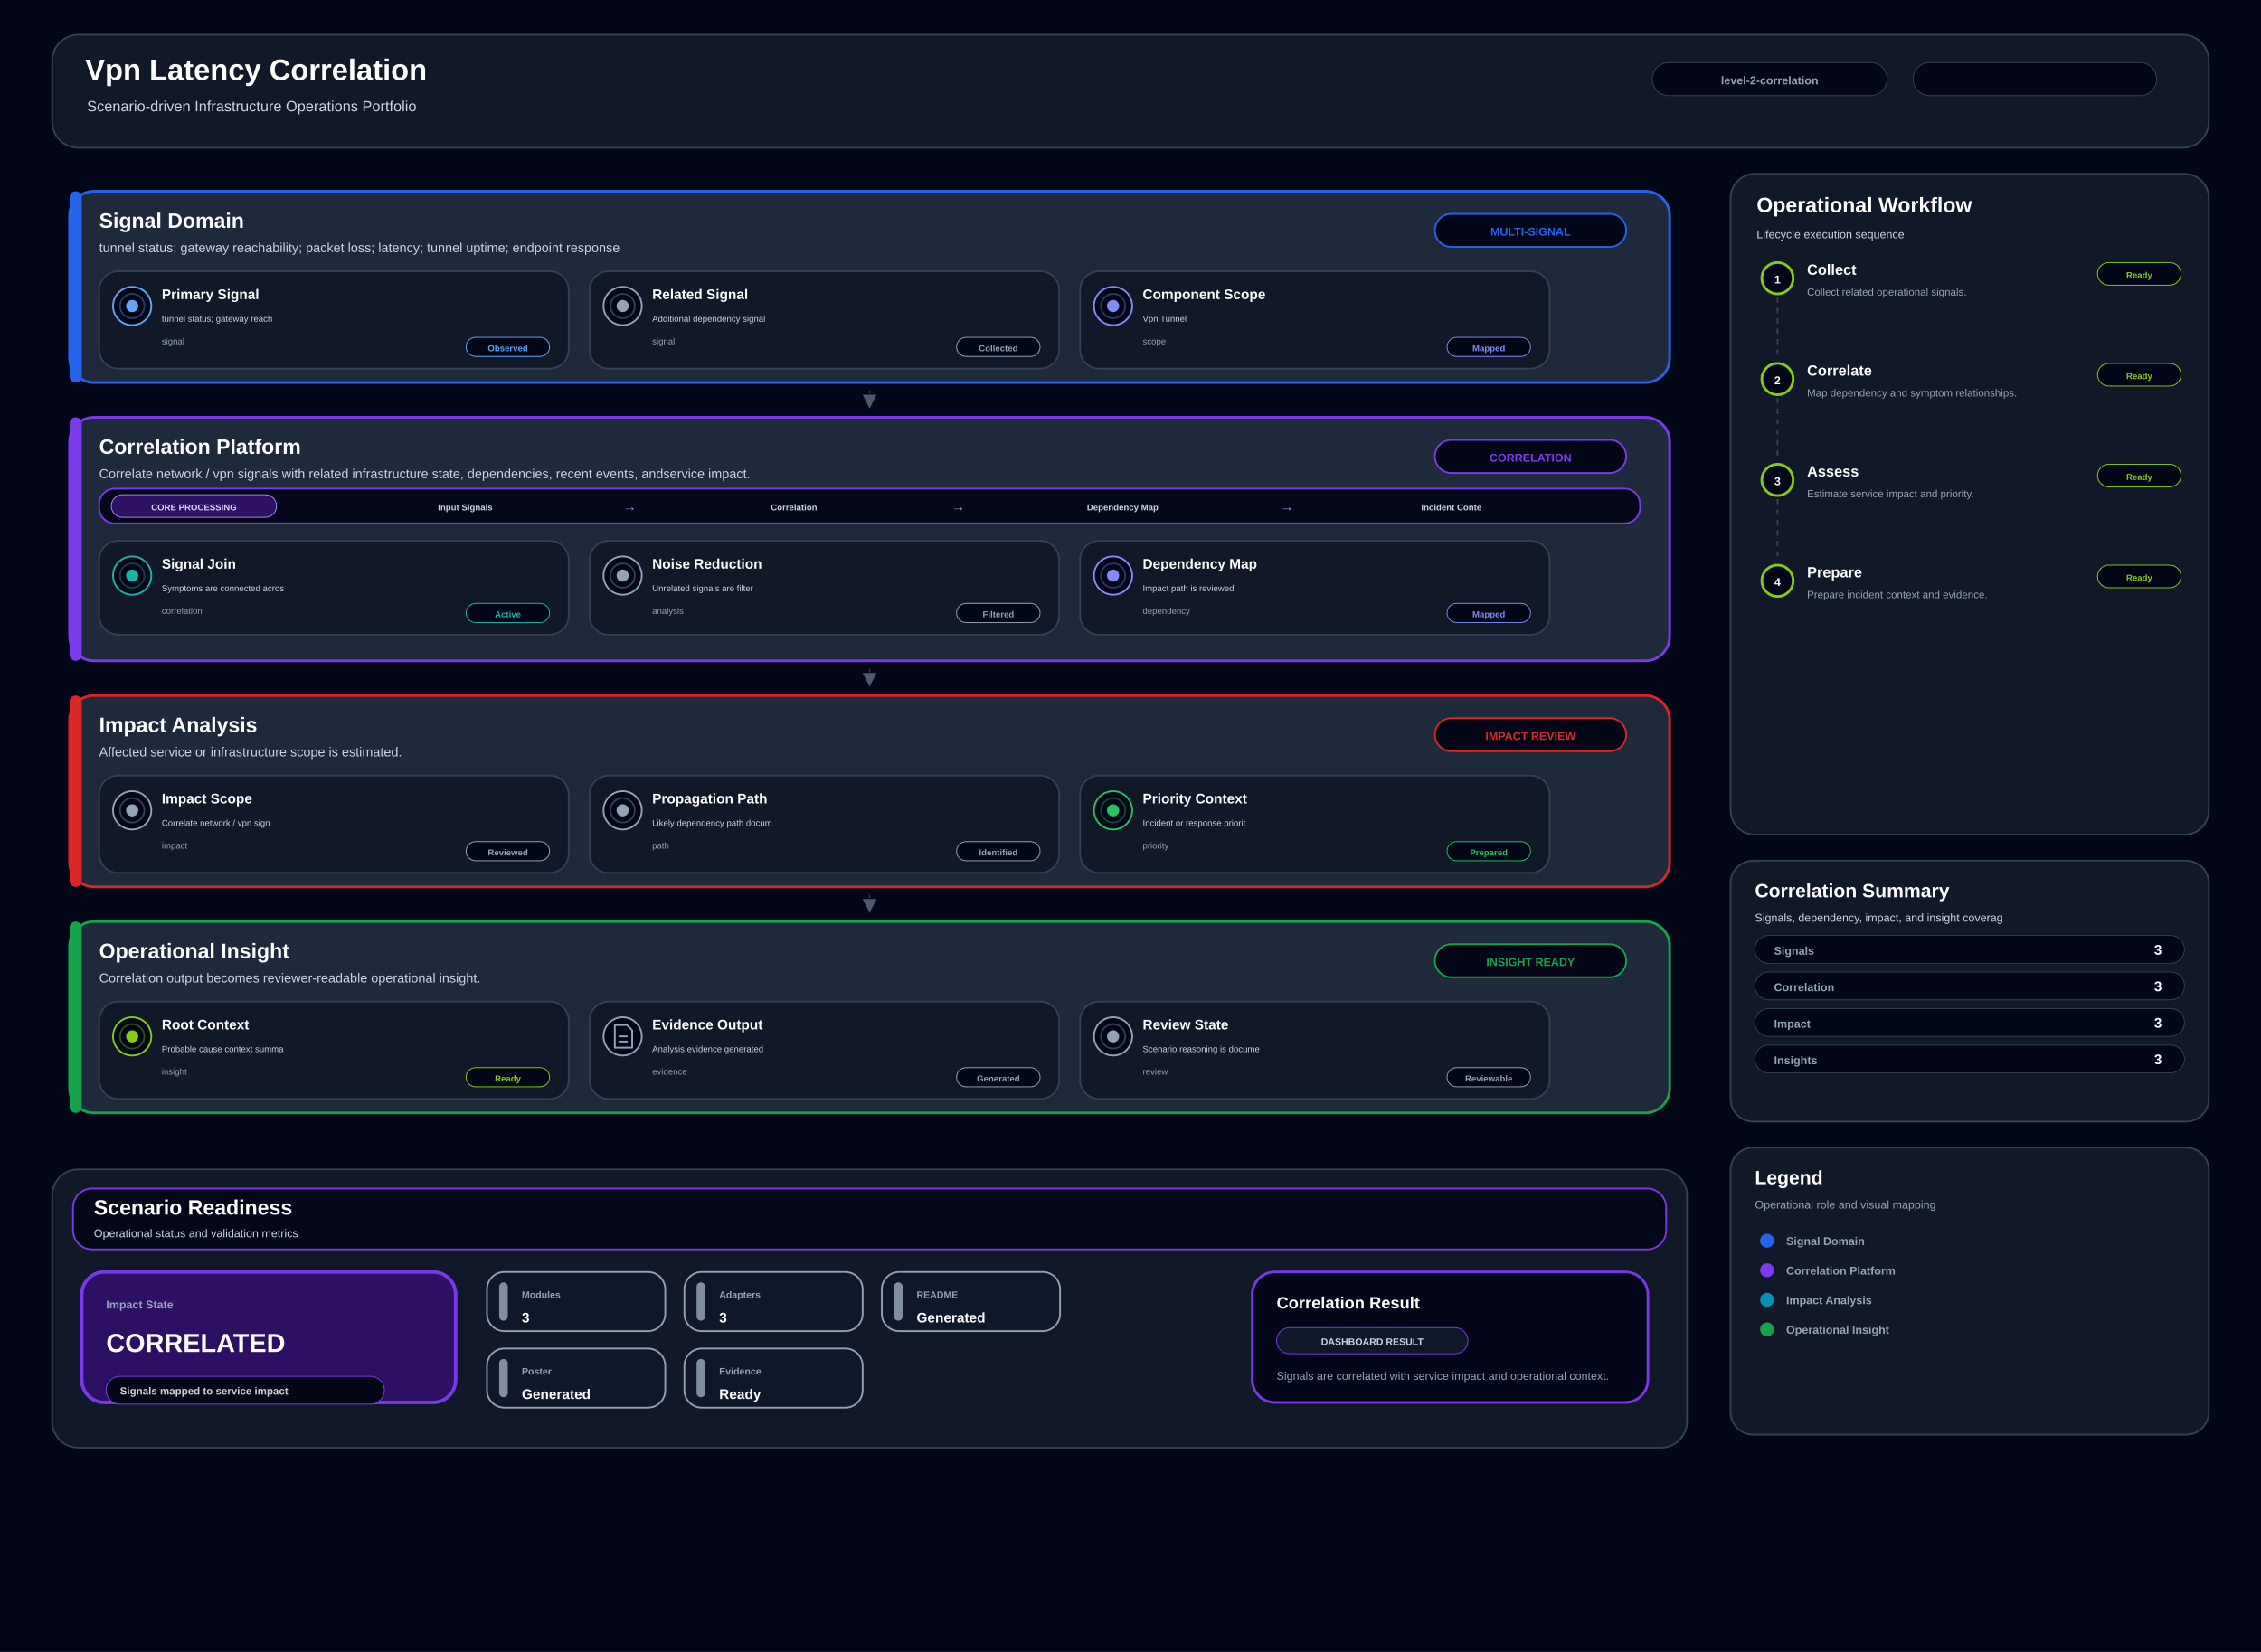
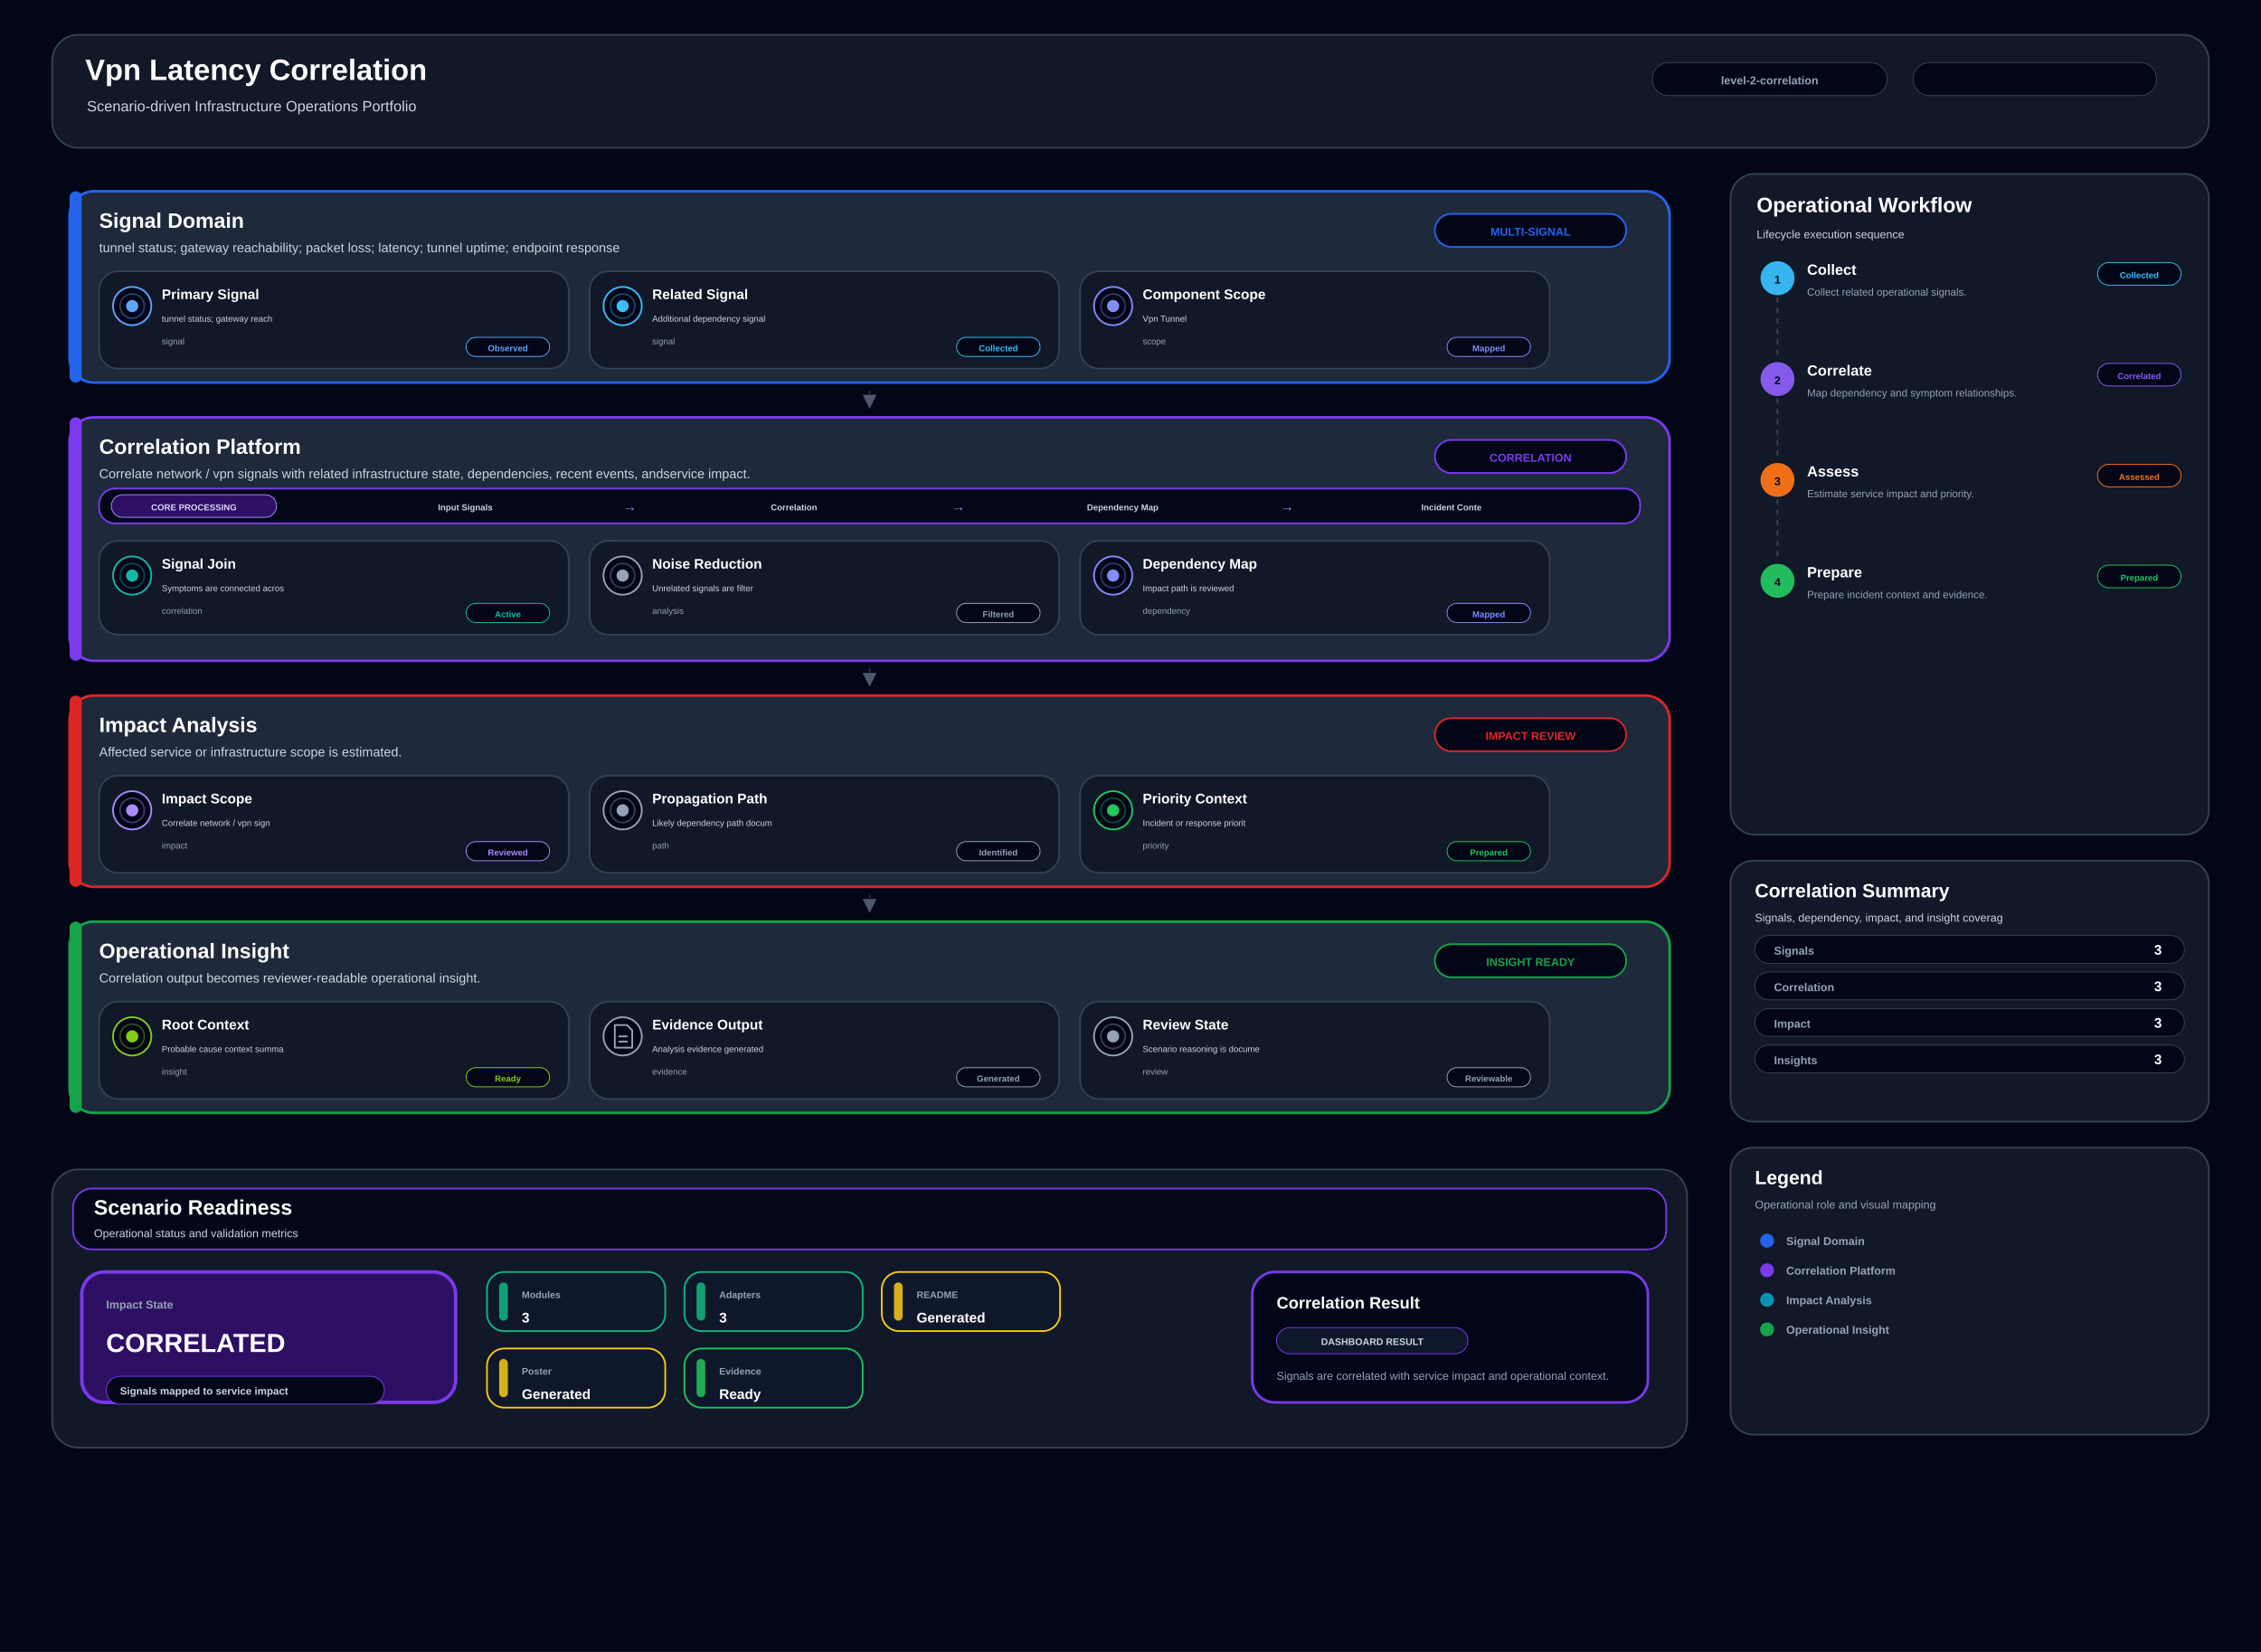
<svg xmlns="http://www.w3.org/2000/svg" width="2600" height="1900" viewBox="0 0 2600 1900" font-family="Arial, Helvetica, sans-serif">
  <style>text { font-family: Arial, Helvetica, sans-serif; letter-spacing: normal; word-spacing: normal; text-rendering: optimizeLegibility; font-kerning: normal; }</style>
  <style>text { font-family: Arial, Helvetica, sans-serif; letter-spacing: normal; word-spacing: normal; text-rendering: optimizeLegibility; font-kerning: normal; }</style>
  <rect width="2600" height="1900" fill="#020617" />
  <rect x="60" y="40" width="2480" height="130" rx="30" fill="#111827" stroke="#334155" stroke-width="2" />
  <text x="98" y="92" fill="#ffffff" font-size="34" font-weight="bold">Vpn Latency Correlation</text>
  <text x="100" y="128" fill="#cbd5e1" font-size="17">Scenario-driven Infrastructure Operations Portfolio</text>
  <rect x="1900" y="72" width="270" height="38" rx="19" fill="#020617" stroke="#334155" stroke-width="1" />
  <text x="2035" y="97" fill="#94a3b8" font-size="13" text-anchor="middle" font-weight="bold">level-2-correlation</text>
  <rect x="2200" y="72" width="280" height="38" rx="19" fill="#020617" stroke="#334155" stroke-width="1" />
  <text x="2340" y="97" fill="#94a3b8" font-size="13" text-anchor="middle" font-weight="bold" />
  <rect x="80" y="220" width="1840" height="220" rx="28" fill="#1e293b" stroke="#2563eb" stroke-width="3" />
  <rect x="80" y="220" width="14" height="220" rx="7" fill="#2563eb" />
  <text x="114" y="262" fill="#ffffff" font-size="24" font-weight="bold">Signal Domain</text>
  <text x="114" y="290" fill="#cbd5e1" font-size="15">tunnel status; gateway reachability; packet loss; latency; tunnel uptime; endpoint response
</text>
  <rect x="1650" y="246" width="220" height="38" rx="19" fill="#020617" stroke="#2563eb" stroke-width="2" />
  <text x="1760" y="271" fill="#2563eb" font-size="13" text-anchor="middle" font-weight="bold">MULTI-SIGNAL</text>
  <rect x="114" y="312" width="540" height="112" rx="22" fill="#111827" stroke="#334155" stroke-width="2" />
  <circle cx="152" cy="352" r="22" fill="#020617" stroke="#60a5fa" stroke-width="2" />
  <circle cx="152" cy="352" r="7" fill="#60a5fa" />
  <circle cx="152" cy="352" r="14" fill="none" stroke="#60a5fa" stroke-width="2" opacity="0.35" />
  <text x="186" y="344" fill="#ffffff" font-size="16" font-weight="bold">Primary Signal</text>
  <text x="186" y="370" fill="#cbd5e1" font-size="10">tunnel status; gateway reach</text>
  <text x="186" y="396" fill="#94a3b8" font-size="10">signal</text>
  <rect x="536" y="388" width="96" height="22" rx="11" fill="#020617" stroke="#60a5fa" stroke-width="1" />
  <text x="584" y="404" fill="#60a5fa" font-size="10" text-anchor="middle" font-weight="bold">Observed</text>
  <rect x="678" y="312" width="540" height="112" rx="22" fill="#111827" stroke="#334155" stroke-width="2" />
-   <circle cx="716" cy="352" r="22" fill="#020617" stroke="#94a3b8" stroke-width="2" />
-   <circle cx="716" cy="352" r="7" fill="#94a3b8" />
-   <circle cx="716" cy="352" r="14" fill="none" stroke="#94a3b8" stroke-width="2" opacity="0.35" />
+   <circle cx="716" cy="352" r="22" fill="#020617" stroke="#38bdf8" stroke-width="2" />
+   <circle cx="716" cy="352" r="7" fill="#38bdf8" />
+   <circle cx="716" cy="352" r="14" fill="none" stroke="#38bdf8" stroke-width="2" opacity="0.35" />
  <text x="750" y="344" fill="#ffffff" font-size="16" font-weight="bold">Related Signal</text>
  <text x="750" y="370" fill="#cbd5e1" font-size="10">Additional dependency signal</text>
  <text x="750" y="396" fill="#94a3b8" font-size="10">signal</text>
-   <rect x="1100" y="388" width="96" height="22" rx="11" fill="#020617" stroke="#94a3b8" stroke-width="1" />
-   <text x="1148" y="404" fill="#94a3b8" font-size="10" text-anchor="middle" font-weight="bold">Collected</text>
+   <rect x="1100" y="388" width="96" height="22" rx="11" fill="#020617" stroke="#38bdf8" stroke-width="1" />
+   <text x="1148" y="404" fill="#38bdf8" font-size="10" text-anchor="middle" font-weight="bold">Collected</text>
  <rect x="1242" y="312" width="540" height="112" rx="22" fill="#111827" stroke="#334155" stroke-width="2" />
  <circle cx="1280" cy="352" r="22" fill="#020617" stroke="#818cf8" stroke-width="2" />
  <circle cx="1280" cy="352" r="7" fill="#818cf8" />
  <circle cx="1280" cy="352" r="14" fill="none" stroke="#818cf8" stroke-width="2" opacity="0.35" />
  <text x="1314" y="344" fill="#ffffff" font-size="16" font-weight="bold">Component Scope</text>
  <text x="1314" y="370" fill="#cbd5e1" font-size="10">Vpn Tunnel</text>
  <text x="1314" y="396" fill="#94a3b8" font-size="10">scope</text>
  <rect x="1664" y="388" width="96" height="22" rx="11" fill="#020617" stroke="#818cf8" stroke-width="1" />
  <text x="1712" y="404" fill="#818cf8" font-size="10" text-anchor="middle" font-weight="bold">Mapped</text>
  <rect x="80" y="480" width="1840" height="280" rx="28" fill="#1e293b" stroke="#7c3aed" stroke-width="3" />
  <rect x="80" y="480" width="14" height="280" rx="7" fill="#7c3aed" />
  <text x="114" y="522" fill="#ffffff" font-size="24" font-weight="bold">Correlation Platform</text>
  <text x="114" y="550" fill="#cbd5e1" font-size="15">Correlate network / vpn signals with related infrastructure state, dependencies, recent events, and
service impact.
</text>
  <rect x="1650" y="506" width="220" height="38" rx="19" fill="#020617" stroke="#7c3aed" stroke-width="2" />
  <text x="1760" y="531" fill="#7c3aed" font-size="13" text-anchor="middle" font-weight="bold">CORRELATION</text>
  <rect x="114" y="562" width="1772" height="40" rx="18" fill="#020617" stroke="#7c3aed" stroke-width="2" opacity="0.98" />
  <rect x="128" y="569" width="190" height="26" rx="13" fill="#2e1065" stroke="#a78bfa" stroke-width="1" />
  <text x="223.0" y="587" fill="#ddd6fe" font-size="10" text-anchor="middle" font-weight="bold">CORE PROCESSING</text>
  <text x="535.0" y="587" fill="#cbd5e1" font-size="10" text-anchor="middle" font-weight="bold">Input Signals</text>
  <text x="724.0" y="588" fill="#a78bfa" font-size="16" text-anchor="middle" font-weight="bold">→</text>
  <text x="913.0" y="587" fill="#cbd5e1" font-size="10" text-anchor="middle" font-weight="bold">Correlation</text>
  <text x="1102.0" y="588" fill="#a78bfa" font-size="16" text-anchor="middle" font-weight="bold">→</text>
  <text x="1291.0" y="587" fill="#cbd5e1" font-size="10" text-anchor="middle" font-weight="bold">Dependency Map</text>
  <text x="1480.0" y="588" fill="#a78bfa" font-size="16" text-anchor="middle" font-weight="bold">→</text>
  <text x="1669.0" y="587" fill="#cbd5e1" font-size="10" text-anchor="middle" font-weight="bold">Incident Conte</text>
  <rect x="114" y="622" width="540" height="108" rx="22" fill="#111827" stroke="#334155" stroke-width="2" />
  <circle cx="152" cy="662" r="22" fill="#020617" stroke="#14b8a6" stroke-width="2" />
  <circle cx="152" cy="662" r="7" fill="#14b8a6" />
  <circle cx="152" cy="662" r="14" fill="none" stroke="#14b8a6" stroke-width="2" opacity="0.35" />
  <text x="186" y="654" fill="#ffffff" font-size="16" font-weight="bold">Signal Join</text>
  <text x="186" y="680" fill="#cbd5e1" font-size="10">Symptoms are connected acros</text>
  <text x="186" y="706" fill="#94a3b8" font-size="10">correlation</text>
  <rect x="536" y="694" width="96" height="22" rx="11" fill="#020617" stroke="#14b8a6" stroke-width="1" />
  <text x="584" y="710" fill="#14b8a6" font-size="10" text-anchor="middle" font-weight="bold">Active</text>
  <rect x="678" y="622" width="540" height="108" rx="22" fill="#111827" stroke="#334155" stroke-width="2" />
  <circle cx="716" cy="662" r="22" fill="#020617" stroke="#94a3b8" stroke-width="2" />
  <circle cx="716" cy="662" r="7" fill="#94a3b8" />
  <circle cx="716" cy="662" r="14" fill="none" stroke="#94a3b8" stroke-width="2" opacity="0.35" />
  <text x="750" y="654" fill="#ffffff" font-size="16" font-weight="bold">Noise Reduction</text>
  <text x="750" y="680" fill="#cbd5e1" font-size="10">Unrelated signals are filter</text>
  <text x="750" y="706" fill="#94a3b8" font-size="10">analysis</text>
  <rect x="1100" y="694" width="96" height="22" rx="11" fill="#020617" stroke="#94a3b8" stroke-width="1" />
  <text x="1148" y="710" fill="#94a3b8" font-size="10" text-anchor="middle" font-weight="bold">Filtered</text>
  <rect x="1242" y="622" width="540" height="108" rx="22" fill="#111827" stroke="#334155" stroke-width="2" />
  <circle cx="1280" cy="662" r="22" fill="#020617" stroke="#818cf8" stroke-width="2" />
  <circle cx="1280" cy="662" r="7" fill="#818cf8" />
  <circle cx="1280" cy="662" r="14" fill="none" stroke="#818cf8" stroke-width="2" opacity="0.35" />
  <text x="1314" y="654" fill="#ffffff" font-size="16" font-weight="bold">Dependency Map</text>
  <text x="1314" y="680" fill="#cbd5e1" font-size="10">Impact path is reviewed</text>
  <text x="1314" y="706" fill="#94a3b8" font-size="10">dependency</text>
  <rect x="1664" y="694" width="96" height="22" rx="11" fill="#020617" stroke="#818cf8" stroke-width="1" />
  <text x="1712" y="710" fill="#818cf8" font-size="10" text-anchor="middle" font-weight="bold">Mapped</text>
  <rect x="80" y="800" width="1840" height="220" rx="28" fill="#1e293b" stroke="#dc2626" stroke-width="3" />
  <rect x="80" y="800" width="14" height="220" rx="7" fill="#dc2626" />
  <text x="114" y="842" fill="#ffffff" font-size="24" font-weight="bold">Impact Analysis</text>
  <text x="114" y="870" fill="#cbd5e1" font-size="15">Affected service or infrastructure scope is estimated.</text>
  <rect x="1650" y="826" width="220" height="38" rx="19" fill="#020617" stroke="#dc2626" stroke-width="2" />
  <text x="1760" y="851" fill="#dc2626" font-size="13" text-anchor="middle" font-weight="bold">IMPACT REVIEW</text>
  <rect x="114" y="892" width="540" height="112" rx="22" fill="#111827" stroke="#334155" stroke-width="2" />
-   <circle cx="152" cy="932" r="22" fill="#020617" stroke="#94a3b8" stroke-width="2" />
-   <circle cx="152" cy="932" r="7" fill="#94a3b8" />
-   <circle cx="152" cy="932" r="14" fill="none" stroke="#94a3b8" stroke-width="2" opacity="0.35" />
+   <circle cx="152" cy="932" r="22" fill="#020617" stroke="#a78bfa" stroke-width="2" />
+   <circle cx="152" cy="932" r="7" fill="#a78bfa" />
+   <circle cx="152" cy="932" r="14" fill="none" stroke="#a78bfa" stroke-width="2" opacity="0.35" />
  <text x="186" y="924" fill="#ffffff" font-size="16" font-weight="bold">Impact Scope</text>
  <text x="186" y="950" fill="#cbd5e1" font-size="10">Correlate network / vpn sign</text>
  <text x="186" y="976" fill="#94a3b8" font-size="10">impact</text>
-   <rect x="536" y="968" width="96" height="22" rx="11" fill="#020617" stroke="#94a3b8" stroke-width="1" />
-   <text x="584" y="984" fill="#94a3b8" font-size="10" text-anchor="middle" font-weight="bold">Reviewed</text>
+   <rect x="536" y="968" width="96" height="22" rx="11" fill="#020617" stroke="#a78bfa" stroke-width="1" />
+   <text x="584" y="984" fill="#a78bfa" font-size="10" text-anchor="middle" font-weight="bold">Reviewed</text>
  <rect x="678" y="892" width="540" height="112" rx="22" fill="#111827" stroke="#334155" stroke-width="2" />
  <circle cx="716" cy="932" r="22" fill="#020617" stroke="#94a3b8" stroke-width="2" />
  <circle cx="716" cy="932" r="7" fill="#94a3b8" />
  <circle cx="716" cy="932" r="14" fill="none" stroke="#94a3b8" stroke-width="2" opacity="0.35" />
  <text x="750" y="924" fill="#ffffff" font-size="16" font-weight="bold">Propagation Path</text>
  <text x="750" y="950" fill="#cbd5e1" font-size="10">Likely dependency path docum</text>
  <text x="750" y="976" fill="#94a3b8" font-size="10">path</text>
  <rect x="1100" y="968" width="96" height="22" rx="11" fill="#020617" stroke="#94a3b8" stroke-width="1" />
  <text x="1148" y="984" fill="#94a3b8" font-size="10" text-anchor="middle" font-weight="bold">Identified</text>
  <rect x="1242" y="892" width="540" height="112" rx="22" fill="#111827" stroke="#334155" stroke-width="2" />
  <circle cx="1280" cy="932" r="22" fill="#020617" stroke="#22c55e" stroke-width="2" />
  <circle cx="1280" cy="932" r="7" fill="#22c55e" />
  <circle cx="1280" cy="932" r="14" fill="none" stroke="#22c55e" stroke-width="2" opacity="0.35" />
  <text x="1314" y="924" fill="#ffffff" font-size="16" font-weight="bold">Priority Context</text>
  <text x="1314" y="950" fill="#cbd5e1" font-size="10">Incident or response priorit</text>
  <text x="1314" y="976" fill="#94a3b8" font-size="10">priority</text>
  <rect x="1664" y="968" width="96" height="22" rx="11" fill="#020617" stroke="#22c55e" stroke-width="1" />
  <text x="1712" y="984" fill="#22c55e" font-size="10" text-anchor="middle" font-weight="bold">Prepared</text>
  <rect x="80" y="1060" width="1840" height="220" rx="28" fill="#1e293b" stroke="#16a34a" stroke-width="3" />
  <rect x="80" y="1060" width="14" height="220" rx="7" fill="#16a34a" />
  <text x="114" y="1102" fill="#ffffff" font-size="24" font-weight="bold">Operational Insight</text>
  <text x="114" y="1130" fill="#cbd5e1" font-size="15">Correlation output becomes reviewer-readable operational insight.</text>
  <rect x="1650" y="1086" width="220" height="38" rx="19" fill="#020617" stroke="#16a34a" stroke-width="2" />
  <text x="1760" y="1111" fill="#16a34a" font-size="13" text-anchor="middle" font-weight="bold">INSIGHT READY</text>
  <rect x="114" y="1152" width="540" height="112" rx="22" fill="#111827" stroke="#334155" stroke-width="2" />
  <circle cx="152" cy="1192" r="22" fill="#020617" stroke="#84cc16" stroke-width="2" />
  <circle cx="152" cy="1192" r="7" fill="#84cc16" />
  <circle cx="152" cy="1192" r="14" fill="none" stroke="#84cc16" stroke-width="2" opacity="0.35" />
  <text x="186" y="1184" fill="#ffffff" font-size="16" font-weight="bold">Root Context</text>
  <text x="186" y="1210" fill="#cbd5e1" font-size="10">Probable cause context summa</text>
  <text x="186" y="1236" fill="#94a3b8" font-size="10">insight</text>
  <rect x="536" y="1228" width="96" height="22" rx="11" fill="#020617" stroke="#84cc16" stroke-width="1" />
  <text x="584" y="1244" fill="#84cc16" font-size="10" text-anchor="middle" font-weight="bold">Ready</text>
  <rect x="678" y="1152" width="540" height="112" rx="22" fill="#111827" stroke="#334155" stroke-width="2" />
  <circle cx="716" cy="1192" r="22" fill="#020617" stroke="#94a3b8" stroke-width="2" />
  <polygon points="707,1179 721,1179 727,1185 727,1205 707,1205" fill="none" stroke="#94a3b8" stroke-width="2" stroke-linejoin="round" />
  <line x1="712" y1="1192" x2="721" y2="1192" stroke="#94a3b8" stroke-width="2" stroke-linecap="round" />
  <line x1="712" y1="1198" x2="721" y2="1198" stroke="#94a3b8" stroke-width="2" stroke-linecap="round" />
  <text x="750" y="1184" fill="#ffffff" font-size="16" font-weight="bold">Evidence Output</text>
  <text x="750" y="1210" fill="#cbd5e1" font-size="10">Analysis evidence generated</text>
  <text x="750" y="1236" fill="#94a3b8" font-size="10">evidence</text>
  <rect x="1100" y="1228" width="96" height="22" rx="11" fill="#020617" stroke="#94a3b8" stroke-width="1" />
  <text x="1148" y="1244" fill="#94a3b8" font-size="10" text-anchor="middle" font-weight="bold">Generated</text>
  <rect x="1242" y="1152" width="540" height="112" rx="22" fill="#111827" stroke="#334155" stroke-width="2" />
  <circle cx="1280" cy="1192" r="22" fill="#020617" stroke="#94a3b8" stroke-width="2" />
  <circle cx="1280" cy="1192" r="7" fill="#94a3b8" />
  <circle cx="1280" cy="1192" r="14" fill="none" stroke="#94a3b8" stroke-width="2" opacity="0.35" />
  <text x="1314" y="1184" fill="#ffffff" font-size="16" font-weight="bold">Review State</text>
  <text x="1314" y="1210" fill="#cbd5e1" font-size="10">Scenario reasoning is docume</text>
  <text x="1314" y="1236" fill="#94a3b8" font-size="10">review</text>
  <rect x="1664" y="1228" width="96" height="22" rx="11" fill="#020617" stroke="#94a3b8" stroke-width="1" />
  <text x="1712" y="1244" fill="#94a3b8" font-size="10" text-anchor="middle" font-weight="bold">Reviewable</text>
  <line x1="1000.0" y1="450" x2="1000.0" y2="452" stroke="#475569" stroke-width="2" stroke-linecap="round" stroke-dasharray="8 8" opacity="0.55" />
  <polygon points="992.0,454 1008.0,454 1000.0,470" fill="#64748b" opacity="0.75" />
  <line x1="1000.0" y1="770" x2="1000.0" y2="772" stroke="#475569" stroke-width="2" stroke-linecap="round" stroke-dasharray="8 8" opacity="0.55" />
  <polygon points="992.0,774 1008.0,774 1000.0,790" fill="#64748b" opacity="0.75" />
  <line x1="1000.0" y1="1030" x2="1000.0" y2="1032" stroke="#475569" stroke-width="2" stroke-linecap="round" stroke-dasharray="8 8" opacity="0.55" />
  <polygon points="992.0,1034 1008.0,1034 1000.0,1050" fill="#64748b" opacity="0.75" />
  <rect x="1990" y="200" width="550" height="760" rx="28" fill="#111827" stroke="#334155" stroke-width="2" />
  <text x="2020" y="244" fill="#ffffff" font-size="24" font-weight="bold">Operational Workflow</text>
  <text x="2020" y="274" fill="#cbd5e1" font-size="13">Lifecycle execution sequence</text>
-   <circle cx="2044" cy="320" r="18" fill="#020617" stroke="#84cc16" stroke-width="3" />
-   <text x="2044" y="326" fill="#ffffff" font-size="13" text-anchor="middle" font-weight="bold">1</text>
+   <circle cx="2044" cy="320" r="18" fill="#38bdf8" stroke="#38bdf8" stroke-width="3" opacity="0.95" />
+   <text x="2044" y="326" fill="#020617" font-size="13" text-anchor="middle" font-weight="bold">1</text>
  <text x="2078" y="316" fill="#ffffff" font-size="17" font-weight="bold">Collect</text>
  <text x="2078" y="340" fill="#94a3b8" font-size="12">Collect related operational signals.</text>
-   <rect x="2412" y="302" width="96" height="26" rx="13" fill="#020617" stroke="#84cc16" stroke-width="1" />
-   <text x="2460" y="320" fill="#84cc16" font-size="10" text-anchor="middle" font-weight="bold">Ready</text>
+   <rect x="2412" y="302" width="96" height="26" rx="13" fill="#020617" stroke="#38bdf8" stroke-width="1" />
+   <text x="2460" y="320" fill="#38bdf8" font-size="10" text-anchor="middle" font-weight="bold">Collected</text>
  <line x1="2044" y1="342" x2="2044" y2="412" stroke="#475569" stroke-width="2" stroke-dasharray="6 6" opacity="0.7" />
-   <circle cx="2044" cy="436" r="18" fill="#020617" stroke="#84cc16" stroke-width="3" />
-   <text x="2044" y="442" fill="#ffffff" font-size="13" text-anchor="middle" font-weight="bold">2</text>
+   <circle cx="2044" cy="436" r="18" fill="#8b5cf6" stroke="#8b5cf6" stroke-width="3" opacity="0.95" />
+   <text x="2044" y="442" fill="#020617" font-size="13" text-anchor="middle" font-weight="bold">2</text>
  <text x="2078" y="432" fill="#ffffff" font-size="17" font-weight="bold">Correlate</text>
  <text x="2078" y="456" fill="#94a3b8" font-size="12">Map dependency and symptom relationships.</text>
-   <rect x="2412" y="418" width="96" height="26" rx="13" fill="#020617" stroke="#84cc16" stroke-width="1" />
-   <text x="2460" y="436" fill="#84cc16" font-size="10" text-anchor="middle" font-weight="bold">Ready</text>
+   <rect x="2412" y="418" width="96" height="26" rx="13" fill="#020617" stroke="#8b5cf6" stroke-width="1" />
+   <text x="2460" y="436" fill="#8b5cf6" font-size="10" text-anchor="middle" font-weight="bold">Correlated</text>
  <line x1="2044" y1="458" x2="2044" y2="528" stroke="#475569" stroke-width="2" stroke-dasharray="6 6" opacity="0.7" />
-   <circle cx="2044" cy="552" r="18" fill="#020617" stroke="#84cc16" stroke-width="3" />
-   <text x="2044" y="558" fill="#ffffff" font-size="13" text-anchor="middle" font-weight="bold">3</text>
+   <circle cx="2044" cy="552" r="18" fill="#f97316" stroke="#f97316" stroke-width="3" opacity="0.95" />
+   <text x="2044" y="558" fill="#020617" font-size="13" text-anchor="middle" font-weight="bold">3</text>
  <text x="2078" y="548" fill="#ffffff" font-size="17" font-weight="bold">Assess</text>
  <text x="2078" y="572" fill="#94a3b8" font-size="12">Estimate service impact and priority.</text>
-   <rect x="2412" y="534" width="96" height="26" rx="13" fill="#020617" stroke="#84cc16" stroke-width="1" />
-   <text x="2460" y="552" fill="#84cc16" font-size="10" text-anchor="middle" font-weight="bold">Ready</text>
+   <rect x="2412" y="534" width="96" height="26" rx="13" fill="#020617" stroke="#f97316" stroke-width="1" />
+   <text x="2460" y="552" fill="#f97316" font-size="10" text-anchor="middle" font-weight="bold">Assessed</text>
  <line x1="2044" y1="574" x2="2044" y2="644" stroke="#475569" stroke-width="2" stroke-dasharray="6 6" opacity="0.7" />
-   <circle cx="2044" cy="668" r="18" fill="#020617" stroke="#84cc16" stroke-width="3" />
-   <text x="2044" y="674" fill="#ffffff" font-size="13" text-anchor="middle" font-weight="bold">4</text>
+   <circle cx="2044" cy="668" r="18" fill="#22c55e" stroke="#22c55e" stroke-width="3" opacity="0.95" />
+   <text x="2044" y="674" fill="#020617" font-size="13" text-anchor="middle" font-weight="bold">4</text>
  <text x="2078" y="664" fill="#ffffff" font-size="17" font-weight="bold">Prepare</text>
  <text x="2078" y="688" fill="#94a3b8" font-size="12">Prepare incident context and evidence.</text>
-   <rect x="2412" y="650" width="96" height="26" rx="13" fill="#020617" stroke="#84cc16" stroke-width="1" />
-   <text x="2460" y="668" fill="#84cc16" font-size="10" text-anchor="middle" font-weight="bold">Ready</text>
+   <rect x="2412" y="650" width="96" height="26" rx="13" fill="#020617" stroke="#22c55e" stroke-width="1" />
+   <text x="2460" y="668" fill="#22c55e" font-size="10" text-anchor="middle" font-weight="bold">Prepared</text>
  <rect x="1990" y="990" width="550" height="300" rx="26" fill="#111827" stroke="#334155" stroke-width="2" />
  <text x="2018" y="1032" fill="#ffffff" font-size="22" font-weight="bold">Correlation Summary</text>
  <text x="2018" y="1060" fill="#cbd5e1" font-size="13">Signals, dependency, impact, and insight coverag</text>
  <rect x="2018" y="1076" width="494" height="32" rx="16" fill="#020617" stroke="#334155" stroke-width="1" />
  <text x="2040" y="1098" fill="#94a3b8" font-size="13" font-weight="bold">Signals</text>
  <text x="2486" y="1098" fill="#ffffff" font-size="16" text-anchor="end" font-weight="bold">3</text>
  <rect x="2018" y="1118" width="494" height="32" rx="16" fill="#020617" stroke="#334155" stroke-width="1" />
  <text x="2040" y="1140" fill="#94a3b8" font-size="13" font-weight="bold">Correlation</text>
  <text x="2486" y="1140" fill="#ffffff" font-size="16" text-anchor="end" font-weight="bold">3</text>
  <rect x="2018" y="1160" width="494" height="32" rx="16" fill="#020617" stroke="#334155" stroke-width="1" />
  <text x="2040" y="1182" fill="#94a3b8" font-size="13" font-weight="bold">Impact</text>
  <text x="2486" y="1182" fill="#ffffff" font-size="16" text-anchor="end" font-weight="bold">3</text>
  <rect x="2018" y="1202" width="494" height="32" rx="16" fill="#020617" stroke="#334155" stroke-width="1" />
  <text x="2040" y="1224" fill="#94a3b8" font-size="13" font-weight="bold">Insights</text>
  <text x="2486" y="1224" fill="#ffffff" font-size="16" text-anchor="end" font-weight="bold">3</text>
  <rect x="60" y="1345" width="1880" height="320" rx="30" fill="#111827" stroke="#334155" stroke-width="2" />
  <rect x="84" y="1367" width="1832" height="70" rx="22" fill="#020617" stroke="#7c3aed" stroke-width="2" opacity="0.96" />
  <text x="108" y="1397" fill="#ffffff" font-size="24" font-weight="bold">Scenario Readiness</text>
  <text x="108" y="1423" fill="#cbd5e1" font-size="13">Operational status and validation metrics</text>
  <rect x="94" y="1463" width="430" height="150" rx="26" fill="#2e1065" stroke="#7c3aed" stroke-width="4" opacity="0.98" />
  <text x="122" y="1505" fill="#94a3b8" font-size="13" font-weight="bold">Impact State</text>
  <text x="122" y="1555" fill="#ffffff" font-size="30" font-weight="bold">CORRELATED</text>
  <rect x="122" y="1583" width="320" height="32" rx="16" fill="#020617" stroke="#7c3aed" stroke-width="1" />
  <text x="138" y="1604" fill="#cbd5e1" font-size="12" font-weight="bold">Signals mapped to service impact</text>
-   <rect x="560" y="1463" width="205" height="68" rx="20" fill="#0f172a" stroke="#94a3b8" stroke-width="2" opacity="0.98" />
-   <rect x="574" y="1475" width="10" height="44" rx="5" fill="#94a3b8" opacity="0.85" />
+   <rect x="560" y="1463" width="205" height="68" rx="20" fill="#0f172a" stroke="#10b981" stroke-width="2" opacity="0.98" />
+   <rect x="574" y="1475" width="10" height="44" rx="5" fill="#10b981" opacity="0.85" />
  <text x="600" y="1493" fill="#94a3b8" font-size="11" font-weight="bold">Modules</text>
  <text x="600" y="1521" fill="#ffffff" font-size="16" font-weight="bold">3</text>
-   <rect x="787" y="1463" width="205" height="68" rx="20" fill="#0f172a" stroke="#94a3b8" stroke-width="2" opacity="0.98" />
-   <rect x="801" y="1475" width="10" height="44" rx="5" fill="#94a3b8" opacity="0.85" />
+   <rect x="787" y="1463" width="205" height="68" rx="20" fill="#0f172a" stroke="#10b981" stroke-width="2" opacity="0.98" />
+   <rect x="801" y="1475" width="10" height="44" rx="5" fill="#10b981" opacity="0.85" />
  <text x="827" y="1493" fill="#94a3b8" font-size="11" font-weight="bold">Adapters</text>
  <text x="827" y="1521" fill="#ffffff" font-size="16" font-weight="bold">3</text>
-   <rect x="1014" y="1463" width="205" height="68" rx="20" fill="#0f172a" stroke="#94a3b8" stroke-width="2" opacity="0.98" />
-   <rect x="1028" y="1475" width="10" height="44" rx="5" fill="#94a3b8" opacity="0.85" />
+   <rect x="1014" y="1463" width="205" height="68" rx="20" fill="#0f172a" stroke="#facc15" stroke-width="2" opacity="0.98" />
+   <rect x="1028" y="1475" width="10" height="44" rx="5" fill="#facc15" opacity="0.85" />
  <text x="1054" y="1493" fill="#94a3b8" font-size="11" font-weight="bold">README</text>
  <text x="1054" y="1521" fill="#ffffff" font-size="16" font-weight="bold">Generated</text>
-   <rect x="560" y="1551" width="205" height="68" rx="20" fill="#0f172a" stroke="#94a3b8" stroke-width="2" opacity="0.98" />
-   <rect x="574" y="1563" width="10" height="44" rx="5" fill="#94a3b8" opacity="0.85" />
+   <rect x="560" y="1551" width="205" height="68" rx="20" fill="#0f172a" stroke="#facc15" stroke-width="2" opacity="0.98" />
+   <rect x="574" y="1563" width="10" height="44" rx="5" fill="#facc15" opacity="0.85" />
  <text x="600" y="1581" fill="#94a3b8" font-size="11" font-weight="bold">Poster</text>
  <text x="600" y="1609" fill="#ffffff" font-size="16" font-weight="bold">Generated</text>
-   <rect x="787" y="1551" width="205" height="68" rx="20" fill="#0f172a" stroke="#94a3b8" stroke-width="2" opacity="0.98" />
-   <rect x="801" y="1563" width="10" height="44" rx="5" fill="#94a3b8" opacity="0.85" />
+   <rect x="787" y="1551" width="205" height="68" rx="20" fill="#0f172a" stroke="#22c55e" stroke-width="2" opacity="0.98" />
+   <rect x="801" y="1563" width="10" height="44" rx="5" fill="#22c55e" opacity="0.85" />
  <text x="827" y="1581" fill="#94a3b8" font-size="11" font-weight="bold">Evidence</text>
  <text x="827" y="1609" fill="#ffffff" font-size="16" font-weight="bold">Ready</text>
  <rect x="1440" y="1463" width="455" height="150" rx="26" fill="#020617" stroke="#7c3aed" stroke-width="3" opacity="0.98" />
  <text x="1468" y="1505" fill="#ffffff" font-size="19" font-weight="bold">Correlation Result</text>
  <rect x="1468" y="1527" width="220" height="30" rx="15" fill="#0f172a" stroke="#7c3aed" stroke-width="1" />
  <text x="1578" y="1547" fill="#cbd5e1" font-size="11" text-anchor="middle" font-weight="bold">DASHBOARD RESULT</text>
  <text x="1468" y="1587" fill="#94a3b8" font-size="13">Signals are correlated with service impact and operational context.</text>
  <rect x="1990" y="1320" width="550" height="330" rx="26" fill="#111827" stroke="#334155" stroke-width="2" />
  <text x="2018" y="1362" fill="#ffffff" font-size="22" font-weight="bold">Legend</text>
  <text x="2018" y="1390" fill="#94a3b8" font-size="13">Operational role and visual mapping</text>
  <circle cx="2032" cy="1427" r="8" fill="#2563eb" />
  <text x="2054" y="1432" fill="#94a3b8" font-size="13" font-weight="bold">Signal Domain</text>
  <circle cx="2032" cy="1461" r="8" fill="#7c3aed" />
  <text x="2054" y="1466" fill="#94a3b8" font-size="13" font-weight="bold">Correlation Platform</text>
  <circle cx="2032" cy="1495" r="8" fill="#0891b2" />
  <text x="2054" y="1500" fill="#94a3b8" font-size="13" font-weight="bold">Impact Analysis</text>
  <circle cx="2032" cy="1529" r="8" fill="#16a34a" />
  <text x="2054" y="1534" fill="#94a3b8" font-size="13" font-weight="bold">Operational Insight</text>
</svg>
